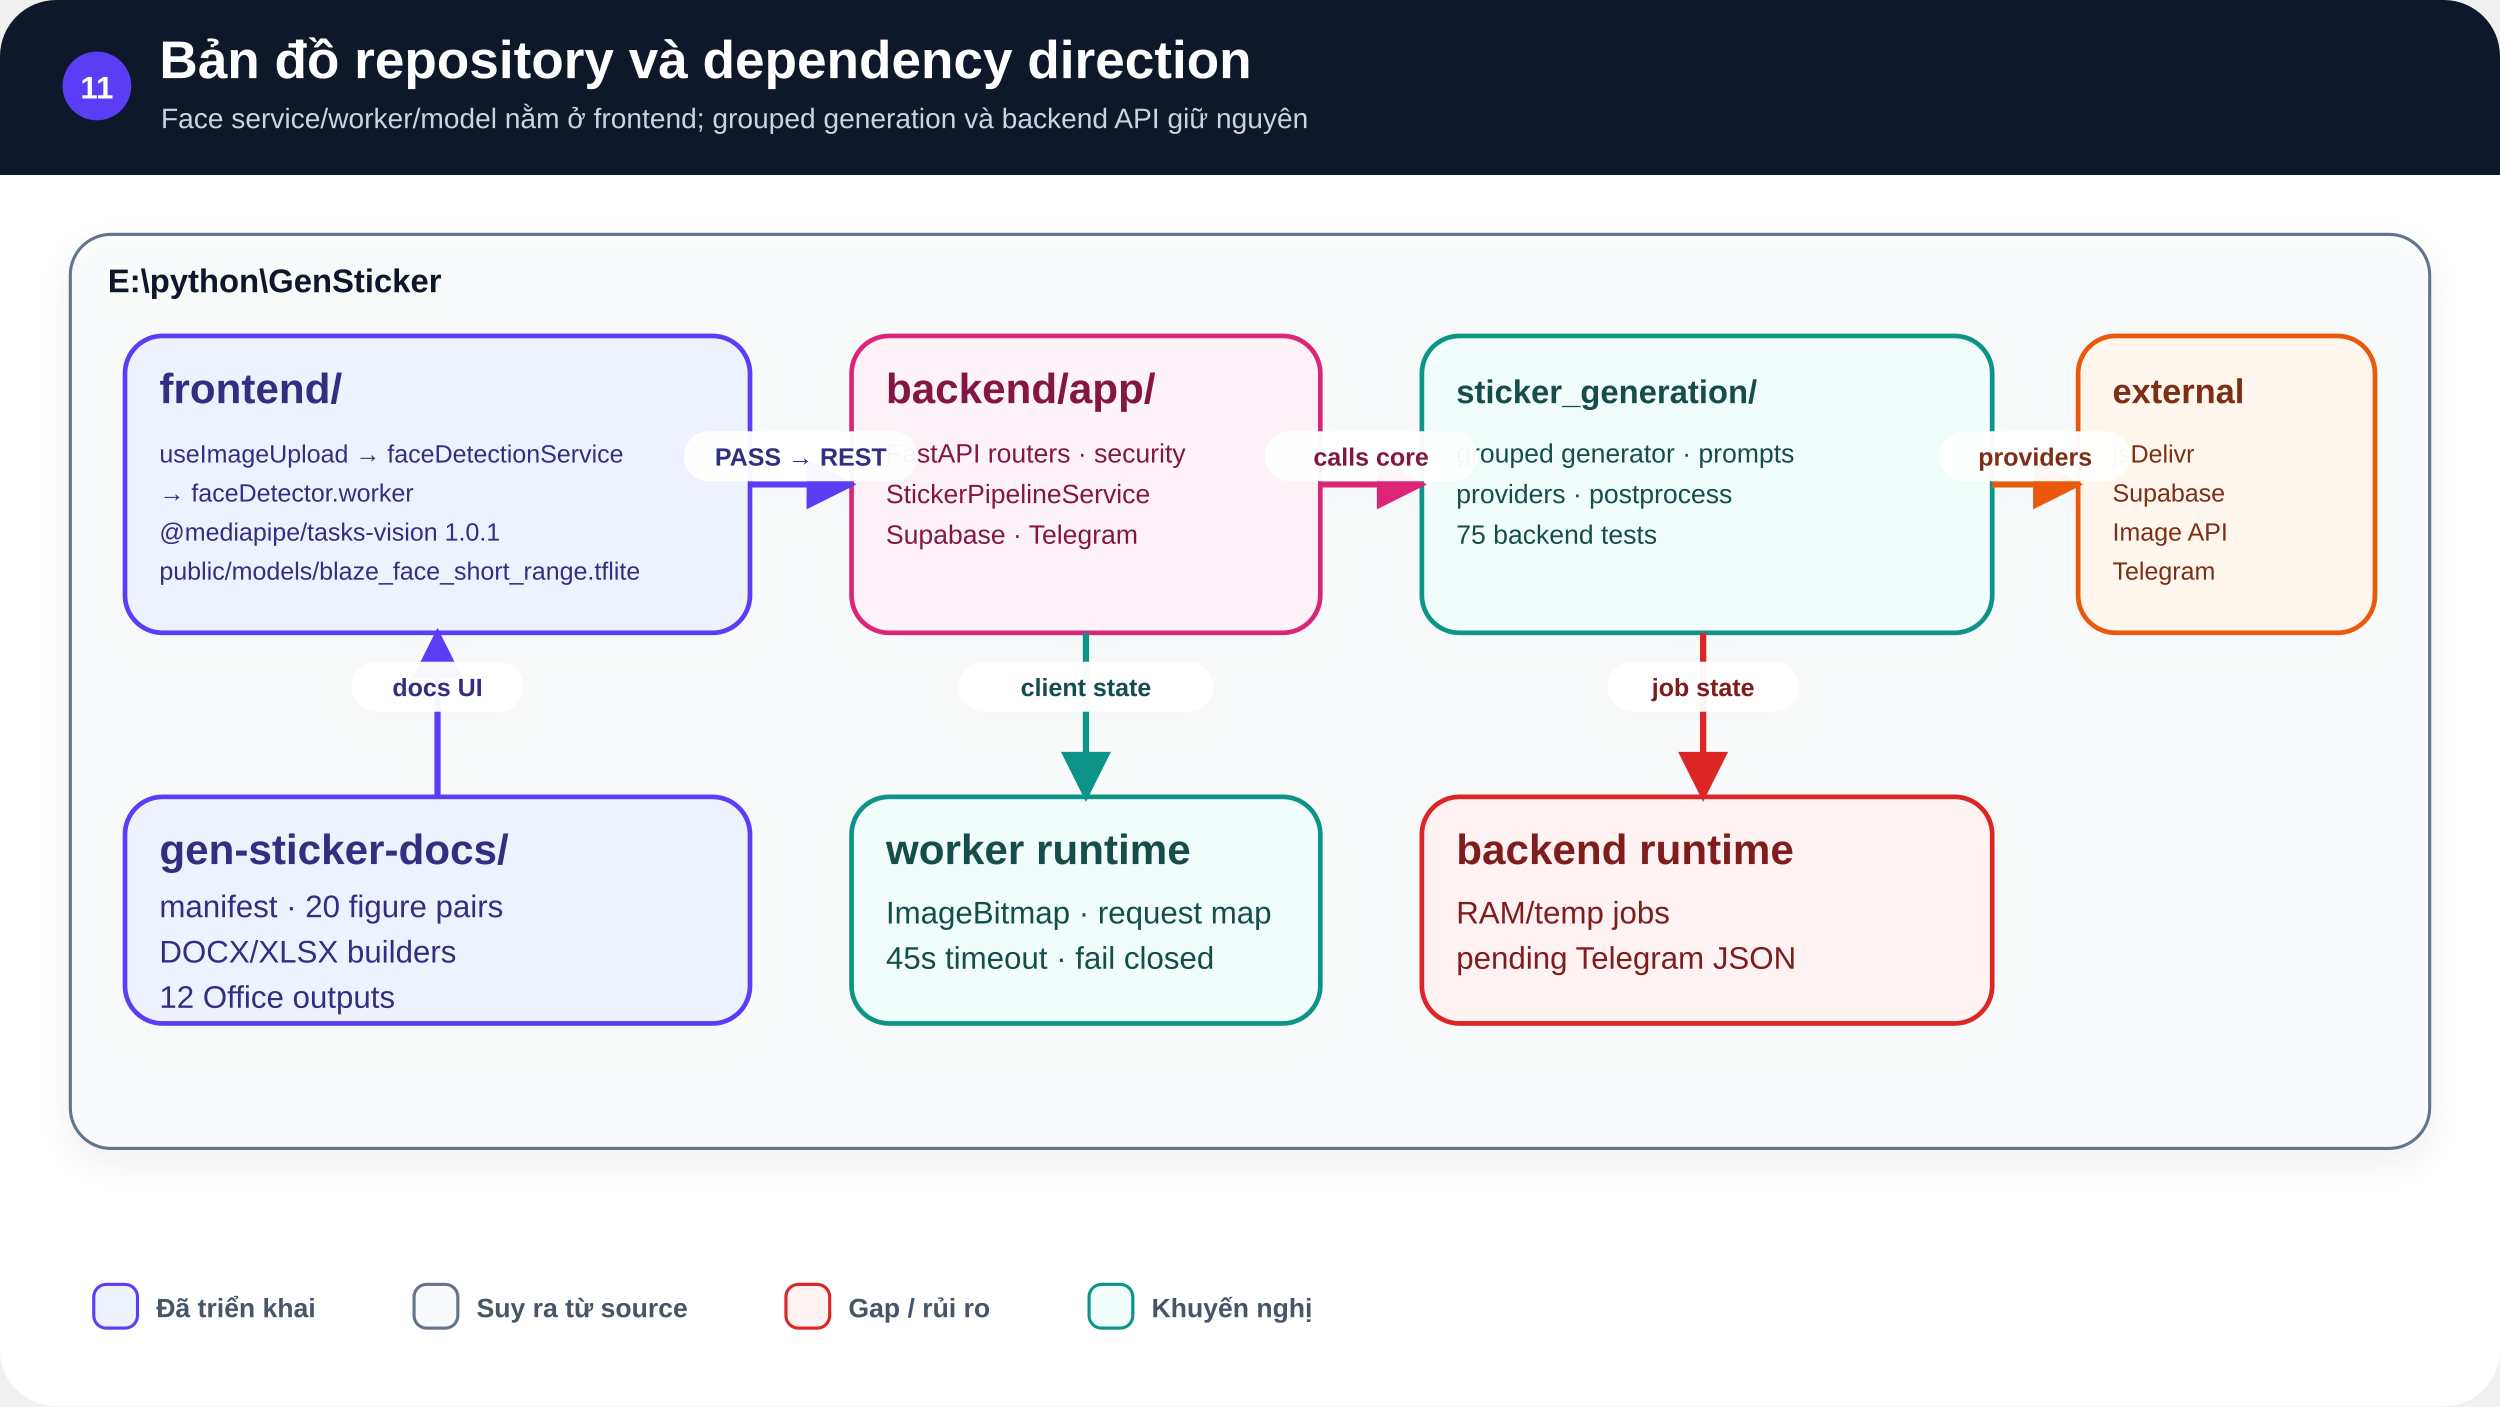
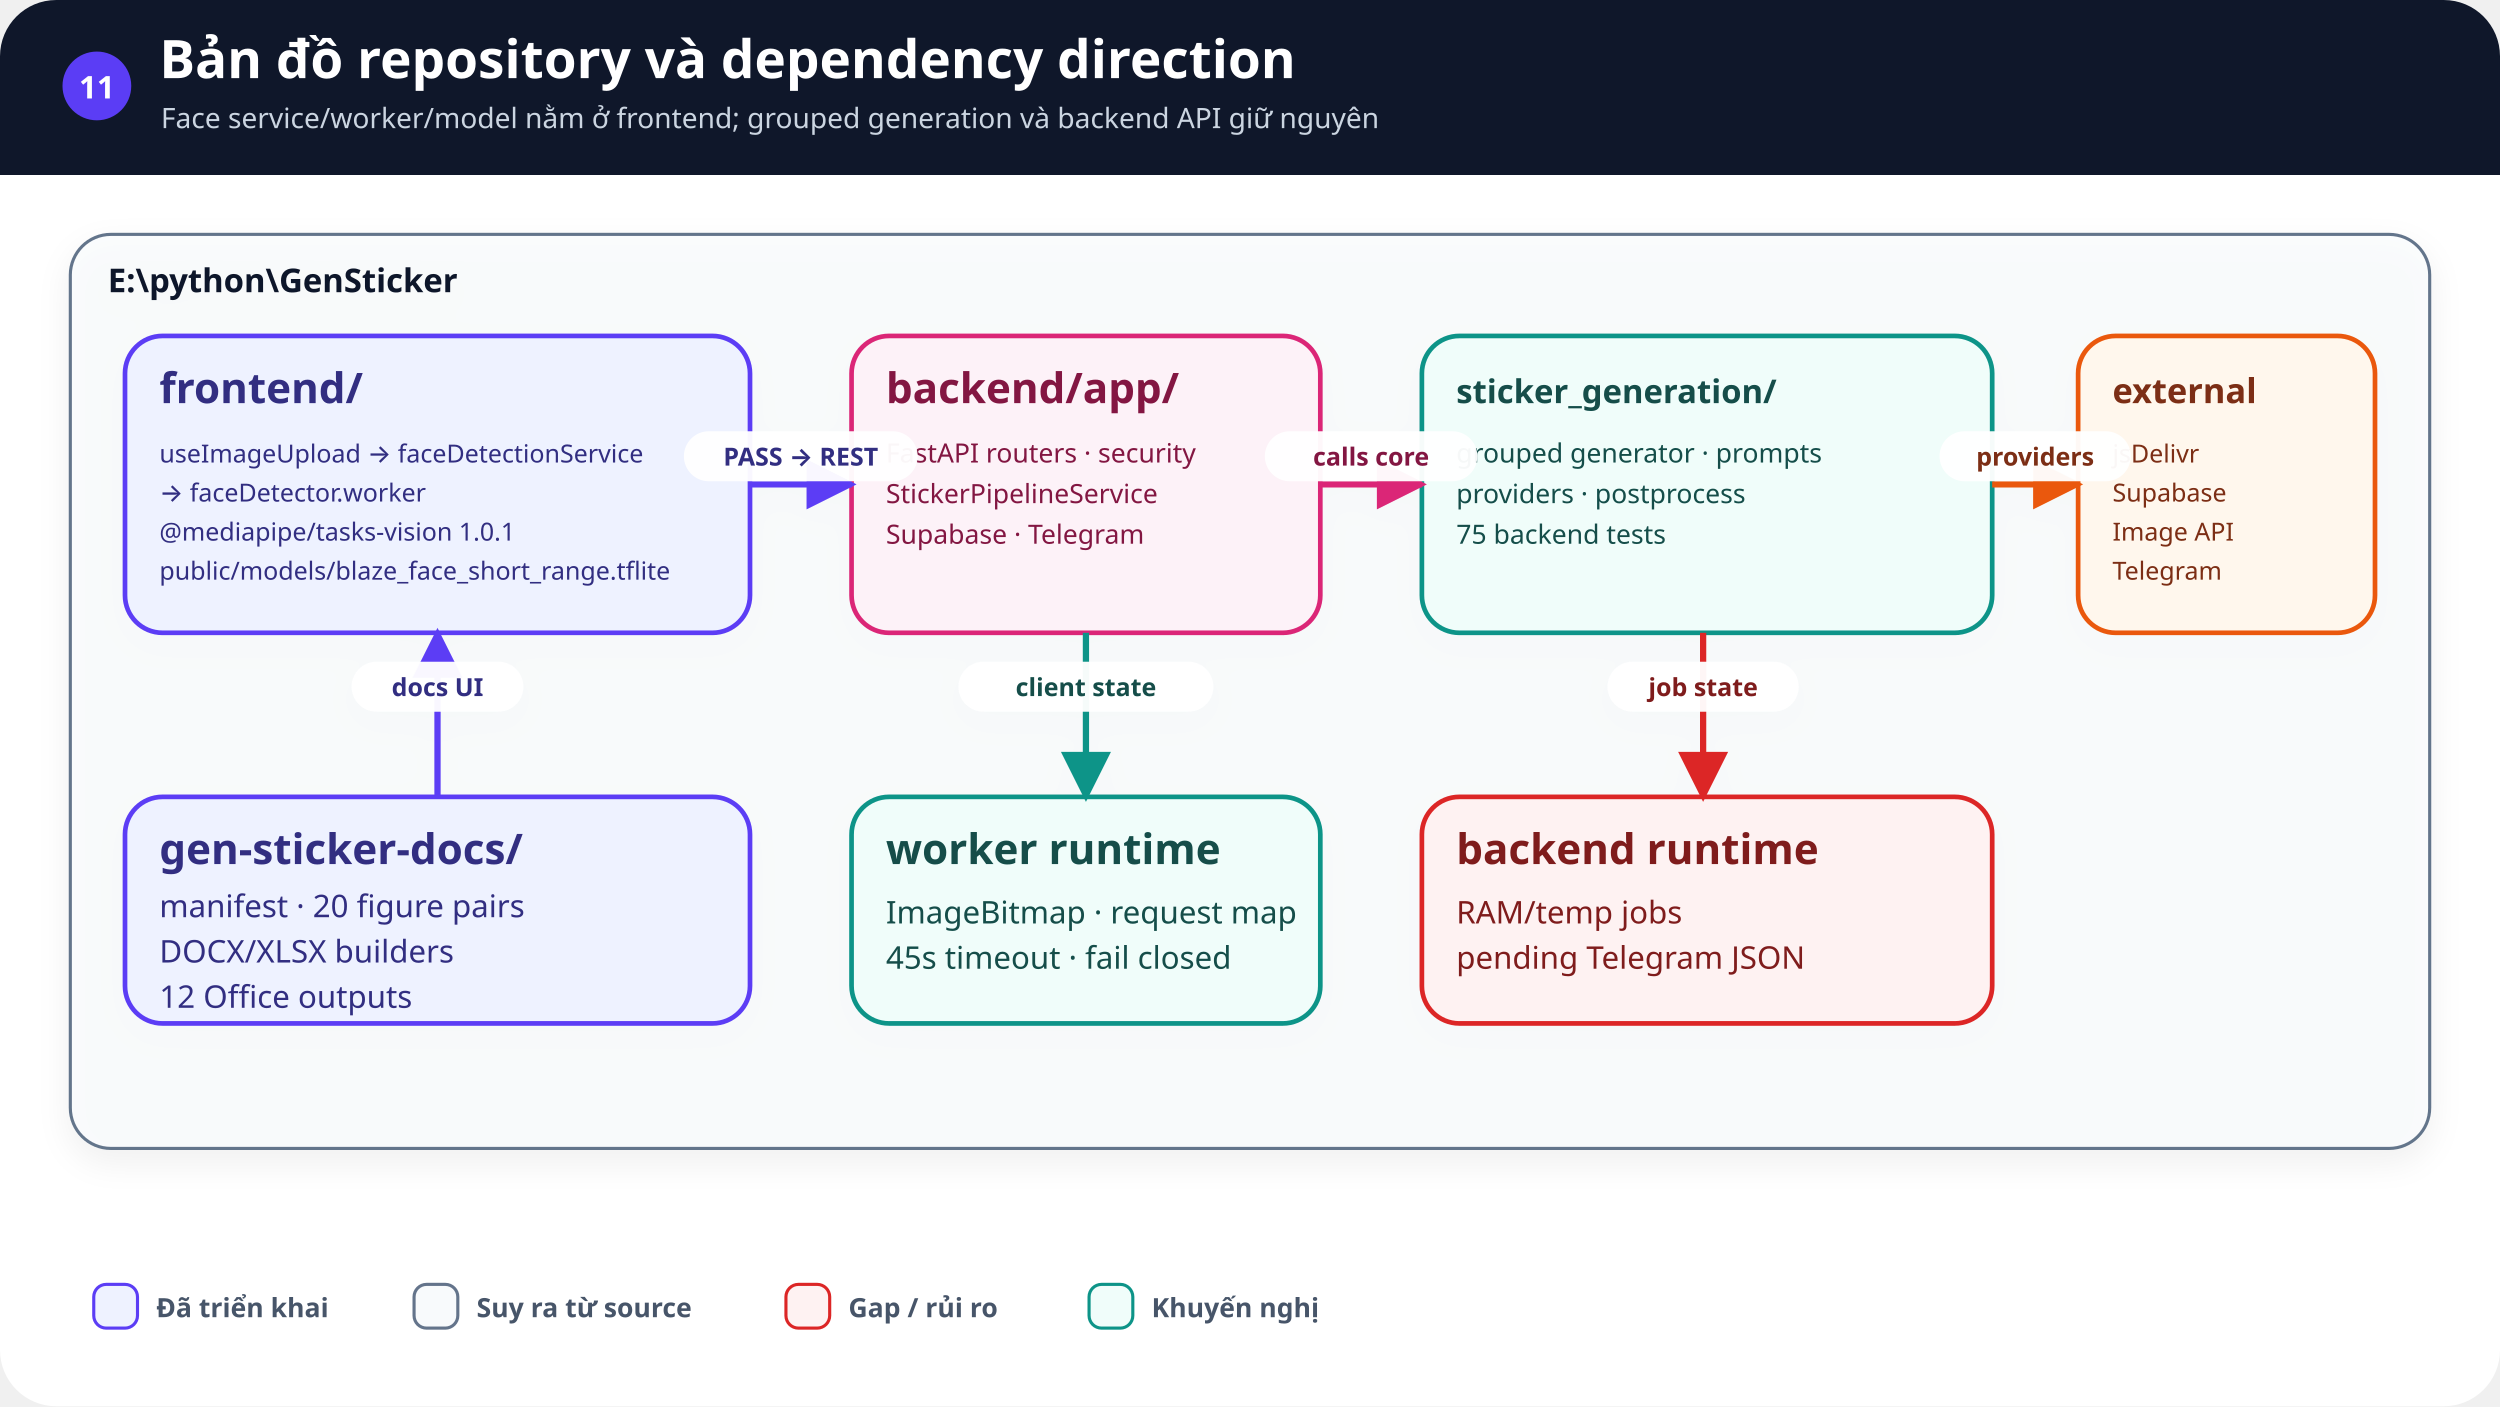
<svg xmlns="http://www.w3.org/2000/svg" width="1600" height="900" viewBox="0 0 1600 900">
  <defs>
    <filter id="shadow-repo-runtime-map" x="-20%" y="-20%" width="140%" height="140%">
      <feDropShadow dx="0" dy="8" stdDeviation="10" flood-color="#0F172A" flood-opacity="0.10" />
    </filter>
    <marker id="arrow-repo-runtime-map-client" viewBox="0 0 10 10" refX="9" refY="5" markerWidth="8" markerHeight="8" orient="auto-start-reverse">
      <path d="M 0 0 L 10 5 L 0 10 z" fill="#0891B2" />
    </marker>
    <marker id="arrow-repo-runtime-map-frontend" viewBox="0 0 10 10" refX="9" refY="5" markerWidth="8" markerHeight="8" orient="auto-start-reverse">
      <path d="M 0 0 L 10 5 L 0 10 z" fill="#5B3DF5" />
    </marker>
    <marker id="arrow-repo-runtime-map-backend" viewBox="0 0 10 10" refX="9" refY="5" markerWidth="8" markerHeight="8" orient="auto-start-reverse">
      <path d="M 0 0 L 10 5 L 0 10 z" fill="#DB2777" />
    </marker>
    <marker id="arrow-repo-runtime-map-data" viewBox="0 0 10 10" refX="9" refY="5" markerWidth="8" markerHeight="8" orient="auto-start-reverse">
      <path d="M 0 0 L 10 5 L 0 10 z" fill="#059669" />
    </marker>
    <marker id="arrow-repo-runtime-map-external" viewBox="0 0 10 10" refX="9" refY="5" markerWidth="8" markerHeight="8" orient="auto-start-reverse">
      <path d="M 0 0 L 10 5 L 0 10 z" fill="#EA580C" />
    </marker>
    <marker id="arrow-repo-runtime-map-quality" viewBox="0 0 10 10" refX="9" refY="5" markerWidth="8" markerHeight="8" orient="auto-start-reverse">
      <path d="M 0 0 L 10 5 L 0 10 z" fill="#0D9488" />
    </marker>
    <marker id="arrow-repo-runtime-map-risk" viewBox="0 0 10 10" refX="9" refY="5" markerWidth="8" markerHeight="8" orient="auto-start-reverse">
      <path d="M 0 0 L 10 5 L 0 10 z" fill="#DC2626" />
    </marker>
    <marker id="arrow-repo-runtime-map-neutral" viewBox="0 0 10 10" refX="9" refY="5" markerWidth="8" markerHeight="8" orient="auto-start-reverse">
      <path d="M 0 0 L 10 5 L 0 10 z" fill="#64748B" />
    </marker>
    <marker id="arrow-repo-runtime-map-ink" viewBox="0 0 10 10" refX="9" refY="5" markerWidth="8" markerHeight="8" orient="auto-start-reverse">
      <path d="M 0 0 L 10 5 L 0 10 z" fill="#0F172A" />
    </marker>
  </defs>
  <rect width="1600" height="900" rx="36" fill="#FFFFFF" />
  <rect x="0" y="0" width="1600" height="112" rx="36" fill="#0F172A" />
  <rect x="0" y="76" width="1600" height="36" fill="#0F172A" />
  <circle cx="62" cy="55" r="22" fill="#5B3DF5" />
-   <text x="62" y="63" text-anchor="middle" fill="#FFFFFF" font-family="Arial, sans-serif" font-size="20" font-weight="800">11</text>
-   <text x="102" y="50" text-anchor="start" fill="#FFFFFF" font-family="Arial, sans-serif" font-size="34" font-weight="800">Bản đồ repository và dependency direction</text>
-   <text x="103" y="82" text-anchor="start" fill="#CBD5E1" font-family="Arial, sans-serif" font-size="18" font-weight="500">Face service/worker/model nằm ở frontend; grouped generation và backend API giữ nguyên</text>
+   <text x="62" y="63" text-anchor="middle" fill="#FFFFFF" font-family="'Segoe UI', system-ui, -apple-system, 'Noto Sans', sans-serif" font-size="20" font-weight="800">11</text>
+   <text x="102" y="50" text-anchor="start" fill="#FFFFFF" font-family="'Segoe UI', system-ui, -apple-system, 'Noto Sans', sans-serif" font-size="34" font-weight="800">Bản đồ repository và dependency direction</text>
+   <text x="103" y="82" text-anchor="start" fill="#CBD5E1" font-family="'Segoe UI', system-ui, -apple-system, 'Noto Sans', sans-serif" font-size="18" font-weight="500">Face service/worker/model nằm ở frontend; grouped generation và backend API giữ nguyên</text>
  <g filter="url(#shadow-repo-runtime-map)">
    <g>
      <rect x="45" y="150" width="1510" height="585" rx="26" fill="#F8FAFC" fill-opacity="0.55" stroke="#64748B" stroke-width="2" />
-       <text x="69" y="187" text-anchor="start" fill="#0F172A" font-family="Arial, sans-serif" font-size="21" font-weight="800">E:\python\GenSticker</text>
+       <text x="69" y="187" text-anchor="start" fill="#0F172A" font-family="'Segoe UI', system-ui, -apple-system, 'Noto Sans', sans-serif" font-size="21" font-weight="800">E:\python\GenSticker</text>
    </g>
    <g>
      <rect x="80" y="215" width="400" height="190" rx="24" fill="#EEF2FF" stroke="#5B3DF5" stroke-width="3" />
-       <text x="102" y="258" text-anchor="start" fill="#312E81" font-family="Arial, sans-serif" font-size="27" font-weight="800">frontend/</text>
-       <text x="102" y="296" text-anchor="start" fill="#312E81" font-family="Arial, sans-serif" font-size="16" font-weight="500">
+       <text x="102" y="258" text-anchor="start" fill="#312E81" font-family="'Segoe UI', system-ui, -apple-system, 'Noto Sans', sans-serif" font-size="27" font-weight="800">frontend/</text>
+       <text x="102" y="296" text-anchor="start" fill="#312E81" font-family="'Segoe UI', system-ui, -apple-system, 'Noto Sans', sans-serif" font-size="16" font-weight="500">
        <tspan x="102" dy="0">useImageUpload → faceDetectionService</tspan>
        <tspan x="102" dy="25">→ faceDetector.worker</tspan>
        <tspan x="102" dy="25">@mediapipe/tasks-vision 1.0.1</tspan>
        <tspan x="102" dy="25">public/models/blaze_face_short_range.tflite</tspan>
      </text>
    </g>
    <g>
      <rect x="545" y="215" width="300" height="190" rx="24" fill="#FDF2F8" stroke="#DB2777" stroke-width="3" />
-       <text x="567" y="258" text-anchor="start" fill="#831843" font-family="Arial, sans-serif" font-size="27" font-weight="800">backend/app/</text>
-       <text x="567" y="296" text-anchor="start" fill="#831843" font-family="Arial, sans-serif" font-size="17" font-weight="500">
+       <text x="567" y="258" text-anchor="start" fill="#831843" font-family="'Segoe UI', system-ui, -apple-system, 'Noto Sans', sans-serif" font-size="27" font-weight="800">backend/app/</text>
+       <text x="567" y="296" text-anchor="start" fill="#831843" font-family="'Segoe UI', system-ui, -apple-system, 'Noto Sans', sans-serif" font-size="17" font-weight="500">
        <tspan x="567" dy="0">FastAPI routers · security</tspan>
        <tspan x="567" dy="26">StickerPipelineService</tspan>
        <tspan x="567" dy="26">Supabase · Telegram</tspan>
      </text>
    </g>
    <g>
      <rect x="910" y="215" width="365" height="190" rx="24" fill="#F0FDFA" stroke="#0D9488" stroke-width="3" />
-       <text x="932" y="258" text-anchor="start" fill="#134E4A" font-family="Arial, sans-serif" font-size="21" font-weight="800">sticker_generation/</text>
-       <text x="932" y="296" text-anchor="start" fill="#134E4A" font-family="Arial, sans-serif" font-size="17" font-weight="500">
+       <text x="932" y="258" text-anchor="start" fill="#134E4A" font-family="'Segoe UI', system-ui, -apple-system, 'Noto Sans', sans-serif" font-size="21" font-weight="800">sticker_generation/</text>
+       <text x="932" y="296" text-anchor="start" fill="#134E4A" font-family="'Segoe UI', system-ui, -apple-system, 'Noto Sans', sans-serif" font-size="17" font-weight="500">
        <tspan x="932" dy="0">grouped generator · prompts</tspan>
        <tspan x="932" dy="26">providers · postprocess</tspan>
        <tspan x="932" dy="26">75 backend tests</tspan>
      </text>
    </g>
    <g>
      <rect x="1330" y="215" width="190" height="190" rx="24" fill="#FFF7ED" stroke="#EA580C" stroke-width="3" />
-       <text x="1352" y="258" text-anchor="start" fill="#7C2D12" font-family="Arial, sans-serif" font-size="22" font-weight="800">external</text>
-       <text x="1352" y="296" text-anchor="start" fill="#7C2D12" font-family="Arial, sans-serif" font-size="16" font-weight="500">
+       <text x="1352" y="258" text-anchor="start" fill="#7C2D12" font-family="'Segoe UI', system-ui, -apple-system, 'Noto Sans', sans-serif" font-size="22" font-weight="800">external</text>
+       <text x="1352" y="296" text-anchor="start" fill="#7C2D12" font-family="'Segoe UI', system-ui, -apple-system, 'Noto Sans', sans-serif" font-size="16" font-weight="500">
        <tspan x="1352" dy="0">jsDelivr</tspan>
        <tspan x="1352" dy="25">Supabase</tspan>
        <tspan x="1352" dy="25">Image API</tspan>
        <tspan x="1352" dy="25">Telegram</tspan>
      </text>
    </g>
    <g>
      <rect x="80" y="510" width="400" height="145" rx="24" fill="#EEF2FF" stroke="#5B3DF5" stroke-width="3" />
-       <text x="102" y="553" text-anchor="start" fill="#312E81" font-family="Arial, sans-serif" font-size="27" font-weight="800">gen-sticker-docs/</text>
-       <text x="102" y="587" text-anchor="start" fill="#312E81" font-family="Arial, sans-serif" font-size="20" font-weight="500">
+       <text x="102" y="553" text-anchor="start" fill="#312E81" font-family="'Segoe UI', system-ui, -apple-system, 'Noto Sans', sans-serif" font-size="27" font-weight="800">gen-sticker-docs/</text>
+       <text x="102" y="587" text-anchor="start" fill="#312E81" font-family="'Segoe UI', system-ui, -apple-system, 'Noto Sans', sans-serif" font-size="20" font-weight="500">
        <tspan x="102" dy="0">manifest · 20 figure pairs</tspan>
        <tspan x="102" dy="29">DOCX/XLSX builders</tspan>
        <tspan x="102" dy="29">12 Office outputs</tspan>
      </text>
    </g>
    <g>
      <rect x="545" y="510" width="300" height="145" rx="24" fill="#F0FDFA" stroke="#0D9488" stroke-width="3" />
-       <text x="567" y="553" text-anchor="start" fill="#134E4A" font-family="Arial, sans-serif" font-size="27" font-weight="800">worker runtime</text>
-       <text x="567" y="591" text-anchor="start" fill="#134E4A" font-family="Arial, sans-serif" font-size="20" font-weight="500">
+       <text x="567" y="553" text-anchor="start" fill="#134E4A" font-family="'Segoe UI', system-ui, -apple-system, 'Noto Sans', sans-serif" font-size="27" font-weight="800">worker runtime</text>
+       <text x="567" y="591" text-anchor="start" fill="#134E4A" font-family="'Segoe UI', system-ui, -apple-system, 'Noto Sans', sans-serif" font-size="20" font-weight="500">
        <tspan x="567" dy="0">ImageBitmap · request map</tspan>
        <tspan x="567" dy="29">45s timeout · fail closed</tspan>
      </text>
    </g>
    <g>
      <rect x="910" y="510" width="365" height="145" rx="24" fill="#FEF2F2" stroke="#DC2626" stroke-width="3" />
-       <text x="932" y="553" text-anchor="start" fill="#7F1D1D" font-family="Arial, sans-serif" font-size="27" font-weight="800">backend runtime</text>
-       <text x="932" y="591" text-anchor="start" fill="#7F1D1D" font-family="Arial, sans-serif" font-size="20" font-weight="500">
+       <text x="932" y="553" text-anchor="start" fill="#7F1D1D" font-family="'Segoe UI', system-ui, -apple-system, 'Noto Sans', sans-serif" font-size="27" font-weight="800">backend runtime</text>
+       <text x="932" y="591" text-anchor="start" fill="#7F1D1D" font-family="'Segoe UI', system-ui, -apple-system, 'Noto Sans', sans-serif" font-size="20" font-weight="500">
        <tspan x="932" dy="0">RAM/temp jobs</tspan>
        <tspan x="932" dy="29">pending Telegram JSON</tspan>
      </text>
    </g>
    <g>
      <path d="M 480 310 L 545 310" fill="none" stroke="#5B3DF5" stroke-width="4" marker-end="url(#arrow-repo-runtime-map-frontend)" />
      <rect x="437.7" y="276" width="149.6" height="32" rx="16" fill="#FFFFFF" opacity="0.96" />
-       <text x="512.5" y="298" text-anchor="middle" fill="#312E81" font-family="Arial, sans-serif" font-size="16" font-weight="700">PASS → REST</text>
+       <text x="512.5" y="298" text-anchor="middle" fill="#312E81" font-family="'Segoe UI', system-ui, -apple-system, 'Noto Sans', sans-serif" font-size="16" font-weight="700">PASS → REST</text>
    </g>
    <g>
      <path d="M 845 310 L 910 310" fill="none" stroke="#DB2777" stroke-width="4" marker-end="url(#arrow-repo-runtime-map-backend)" />
      <rect x="809.5" y="276" width="136" height="32" rx="16" fill="#FFFFFF" opacity="0.96" />
-       <text x="877.5" y="298" text-anchor="middle" fill="#831843" font-family="Arial, sans-serif" font-size="16" font-weight="700">calls core</text>
+       <text x="877.5" y="298" text-anchor="middle" fill="#831843" font-family="'Segoe UI', system-ui, -apple-system, 'Noto Sans', sans-serif" font-size="16" font-weight="700">calls core</text>
    </g>
    <g>
      <path d="M 1275 310 L 1330 310" fill="none" stroke="#EA580C" stroke-width="4" marker-end="url(#arrow-repo-runtime-map-external)" />
      <rect x="1241.3" y="276" width="122.4" height="32" rx="16" fill="#FFFFFF" opacity="0.96" />
-       <text x="1302.5" y="298" text-anchor="middle" fill="#7C2D12" font-family="Arial, sans-serif" font-size="16" font-weight="700">providers</text>
+       <text x="1302.5" y="298" text-anchor="middle" fill="#7C2D12" font-family="'Segoe UI', system-ui, -apple-system, 'Noto Sans', sans-serif" font-size="16" font-weight="700">providers</text>
    </g>
    <g>
      <path d="M 280 510 L 280 405" fill="none" stroke="#5B3DF5" stroke-width="4" marker-end="url(#arrow-repo-runtime-map-frontend)" />
      <rect x="225" y="423.5" width="110" height="32" rx="16" fill="#FFFFFF" opacity="0.96" />
-       <text x="280" y="445.5" text-anchor="middle" fill="#312E81" font-family="Arial, sans-serif" font-size="16" font-weight="700">docs UI</text>
+       <text x="280" y="445.5" text-anchor="middle" fill="#312E81" font-family="'Segoe UI', system-ui, -apple-system, 'Noto Sans', sans-serif" font-size="16" font-weight="700">docs UI</text>
    </g>
    <g>
      <path d="M 695 405 L 695 510" fill="none" stroke="#0D9488" stroke-width="4" marker-end="url(#arrow-repo-runtime-map-quality)" />
      <rect x="613.4" y="423.5" width="163.2" height="32" rx="16" fill="#FFFFFF" opacity="0.96" />
-       <text x="695" y="445.5" text-anchor="middle" fill="#134E4A" font-family="Arial, sans-serif" font-size="16" font-weight="700">client state</text>
+       <text x="695" y="445.5" text-anchor="middle" fill="#134E4A" font-family="'Segoe UI', system-ui, -apple-system, 'Noto Sans', sans-serif" font-size="16" font-weight="700">client state</text>
    </g>
    <g>
      <path d="M 1090 405 L 1090 510" fill="none" stroke="#DC2626" stroke-width="4" marker-end="url(#arrow-repo-runtime-map-risk)" />
      <rect x="1028.8" y="423.5" width="122.4" height="32" rx="16" fill="#FFFFFF" opacity="0.96" />
-       <text x="1090" y="445.5" text-anchor="middle" fill="#7F1D1D" font-family="Arial, sans-serif" font-size="16" font-weight="700">job state</text>
+       <text x="1090" y="445.5" text-anchor="middle" fill="#7F1D1D" font-family="'Segoe UI', system-ui, -apple-system, 'Noto Sans', sans-serif" font-size="16" font-weight="700">job state</text>
    </g>
  </g>
  <g>
    <rect x="60" y="822" width="28" height="28" rx="8" fill="#EEF2FF" stroke="#5B3DF5" stroke-width="2" />
-     <text x="100" y="843" text-anchor="start" fill="#475569" font-family="Arial, sans-serif" font-size="17" font-weight="600">Đã triển khai</text>
+     <text x="100" y="843" text-anchor="start" fill="#475569" font-family="'Segoe UI', system-ui, -apple-system, 'Noto Sans', sans-serif" font-size="17" font-weight="600">Đã triển khai</text>
    <rect x="265" y="822" width="28" height="28" rx="8" fill="#F8FAFC" stroke="#64748B" stroke-width="2" />
-     <text x="305" y="843" text-anchor="start" fill="#475569" font-family="Arial, sans-serif" font-size="17" font-weight="600">Suy ra từ source</text>
+     <text x="305" y="843" text-anchor="start" fill="#475569" font-family="'Segoe UI', system-ui, -apple-system, 'Noto Sans', sans-serif" font-size="17" font-weight="600">Suy ra từ source</text>
    <rect x="503" y="822" width="28" height="28" rx="8" fill="#FEF2F2" stroke="#DC2626" stroke-width="2" />
-     <text x="543" y="843" text-anchor="start" fill="#475569" font-family="Arial, sans-serif" font-size="17" font-weight="600">Gap / rủi ro</text>
+     <text x="543" y="843" text-anchor="start" fill="#475569" font-family="'Segoe UI', system-ui, -apple-system, 'Noto Sans', sans-serif" font-size="17" font-weight="600">Gap / rủi ro</text>
    <rect x="697" y="822" width="28" height="28" rx="8" fill="#F0FDFA" stroke="#0D9488" stroke-width="2" />
-     <text x="737" y="843" text-anchor="start" fill="#475569" font-family="Arial, sans-serif" font-size="17" font-weight="600">Khuyến nghị</text>
+     <text x="737" y="843" text-anchor="start" fill="#475569" font-family="'Segoe UI', system-ui, -apple-system, 'Noto Sans', sans-serif" font-size="17" font-weight="600">Khuyến nghị</text>
  </g>
</svg>
